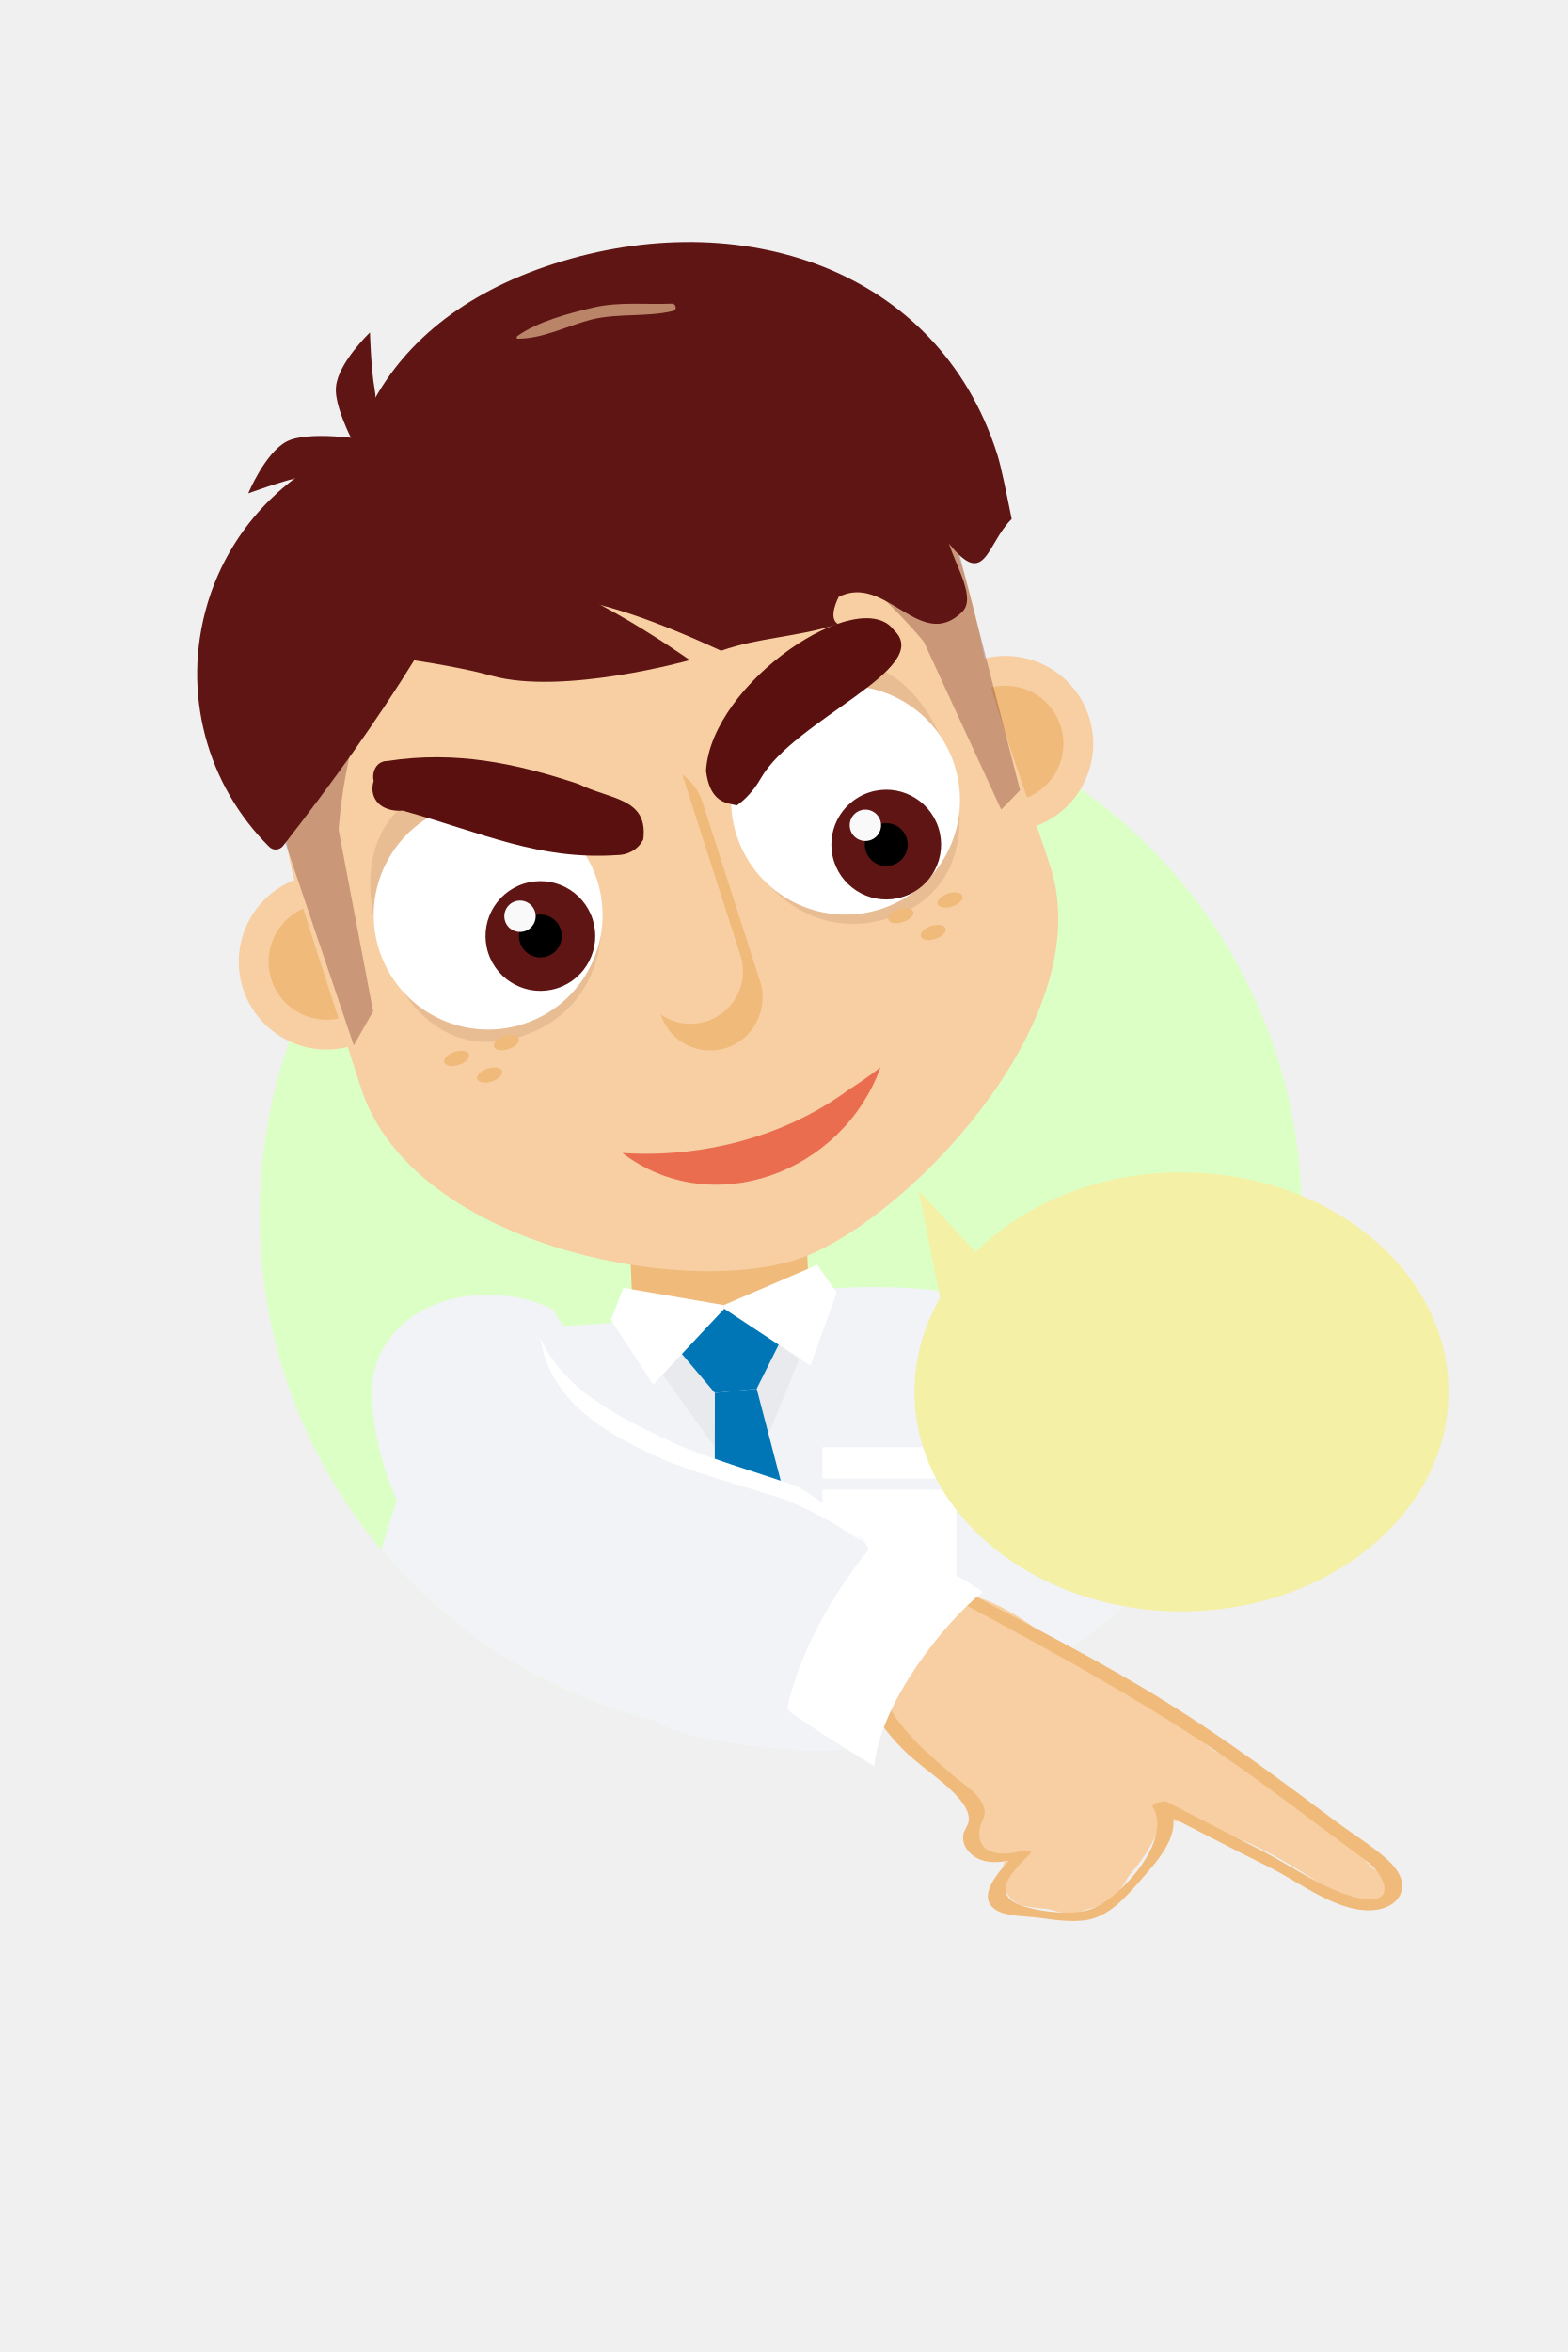
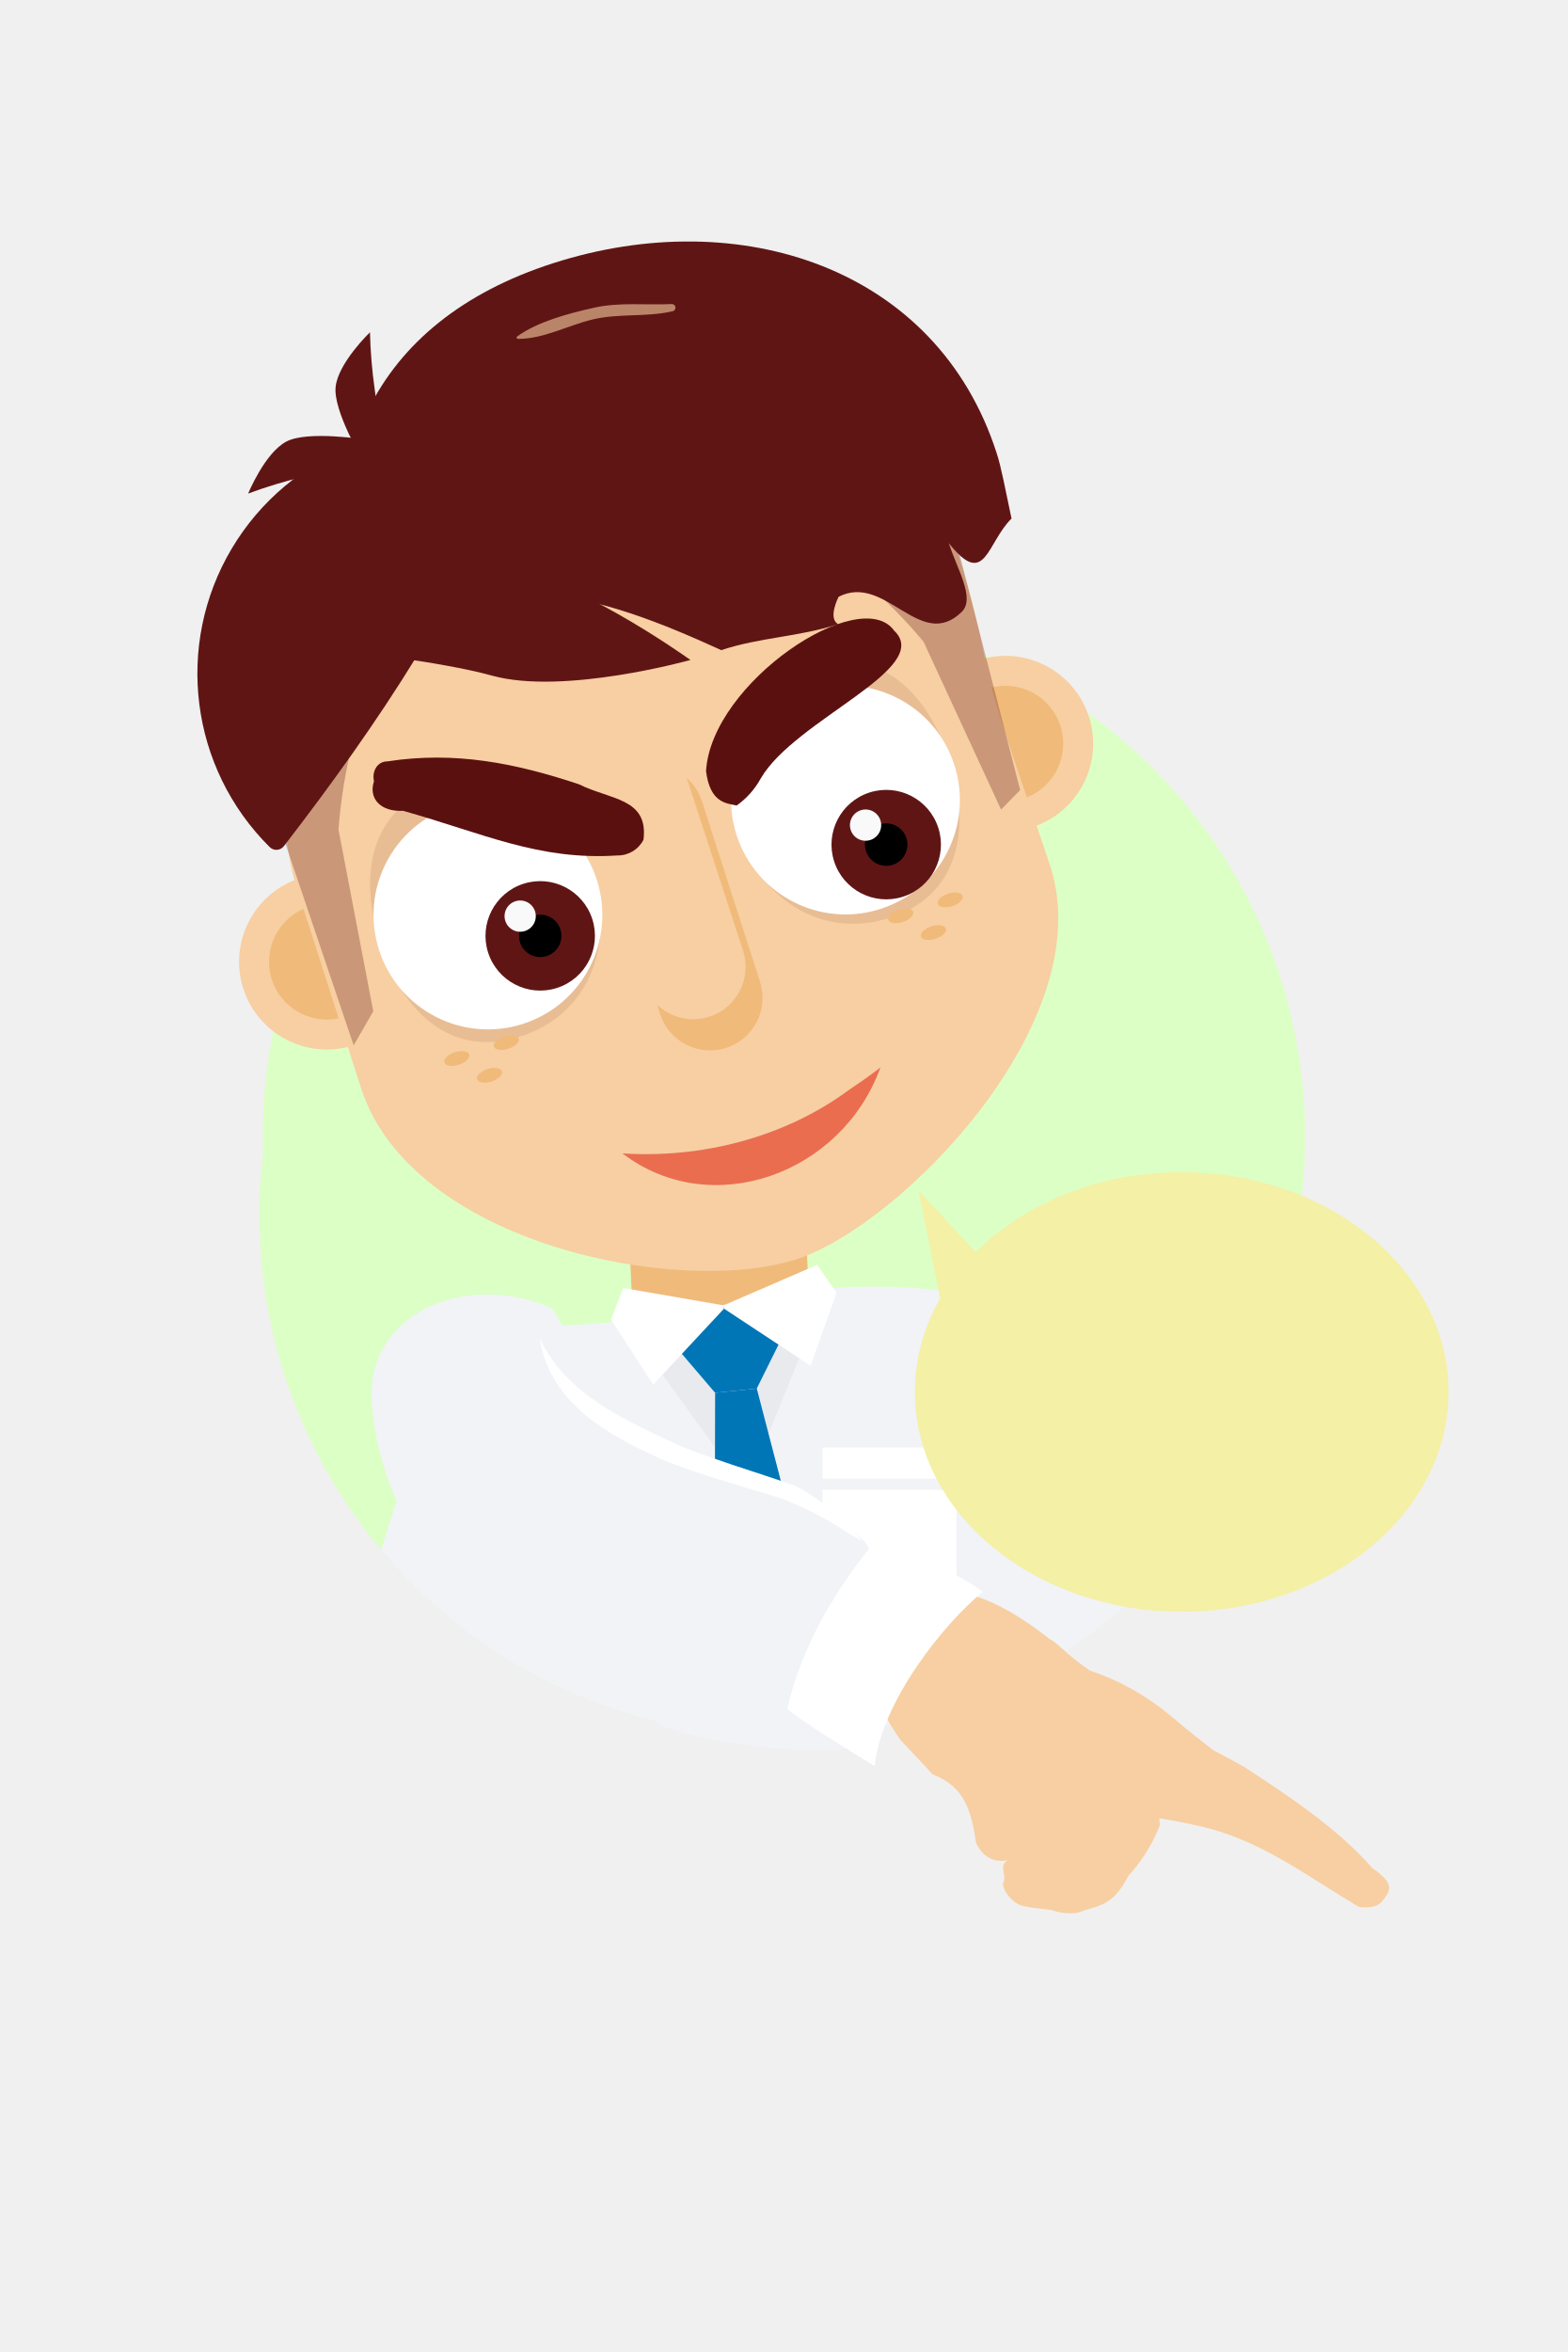
- <svg xmlns="http://www.w3.org/2000/svg" xmlns:xlink="http://www.w3.org/1999/xlink" version="1.1" x="0px" y="0px" viewBox="0 0 300 450" style="enable-background:new 0 0 300 450;" xml:space="preserve">
-   <style type="text/css">
- 	.st0{fill:#B27E49;}
- 	.st1{fill:#ECB8FF;}
- 	.st2{display:none;opacity:0.3;}
- 	.st3{fill:#F4E44A;}
- 	.st4{clip-path:url(#SVGID_2_);fill:#F1F3F7;}
- 	.st5{opacity:0.4;clip-path:url(#SVGID_2_);fill:#DCDDE0;}
- 	.st6{clip-path:url(#SVGID_2_);fill:#0076B7;}
- 	.st7{clip-path:url(#SVGID_2_);fill:#FFFFFF;}
- 	.st8{clip-path:url(#SVGID_2_);}
- 	.st9{fill:#FFFFFF;}
- 	.st10{clip-path:url(#SVGID_2_);fill:#F7CFA2;}
- 	.st11{fill:#F7CFA2;}
- 	.st12{fill:#F0BA7A;}
- 	.st13{fill:#601515;}
- 	.st14{fill:url(#SVGID_3_);}
- 	.st15{opacity:0.1;fill:#601515;}
- 	.st16{fill:#F9F9F9;}
- 	.st17{fill:url(#SVGID_4_);}
- 	.st18{fill:url(#SVGID_5_);}
- 	.st19{fill:url(#SVGID_6_);}
- 	.st20{fill:#EA6D50;}
- 	.st21{opacity:0.3;fill:#601515;}
- 	.st22{fill:#5B1010;}
- 	.st23{opacity:0.6;}
- 	.st24{fill:#A52323;}
- 	.st25{opacity:0.2;}
- 	.st26{fill:url(#SVGID_7_);}
- 	.st27{fill:#CE6117;}
- 	.st28{fill:url(#SVGID_8_);}
- 	.st29{fill:#8454D1;}
- 	.st30{clip-path:url(#SVGID_10_);fill:#393D47;}
- 	.st31{clip-path:url(#SVGID_10_);fill:#F0BA7A;}
- 	.st32{clip-path:url(#SVGID_10_);fill:#F1F3F7;}
- 	.st33{clip-path:url(#SVGID_10_);fill:#0076B7;}
- 	.st34{clip-path:url(#SVGID_10_);fill:#004868;}
- 	.st35{opacity:0.4;clip-path:url(#SVGID_10_);fill:#DCDDE0;}
- 	.st36{clip-path:url(#SVGID_10_);fill:#FFFFFF;}
- 	.st37{clip-path:url(#SVGID_10_);}
- 	.st38{fill:#393D47;}
- 	.st39{fill:url(#SVGID_11_);}
- 	.st40{fill:#EAA56C;}
- 	.st41{clip-path:url(#SVGID_13_);fill:#F1F3F7;}
- 	.st42{clip-path:url(#SVGID_13_);fill:#F0BA7A;}
- 	.st43{opacity:0.4;clip-path:url(#SVGID_13_);fill:#DCDDE0;}
- 	.st44{clip-path:url(#SVGID_13_);fill:#0076B7;}
- 	.st45{clip-path:url(#SVGID_13_);fill:#FFFFFF;}
- 	.st46{clip-path:url(#SVGID_13_);}
- 	.st47{clip-path:url(#SVGID_13_);fill:#F7CFA2;}
- 	.st48{fill:#F1F3F7;}
- 	.st49{fill:none;}
- 	.st50{fill:#A85848;}
- 	.st51{fill:#E85646;}
- 	.st52{fill:#EA4E39;}
- 	.st53{fill:#DCFFC5;}
- 	.st54{fill:#8BAA77;}
- 	.st55{clip-path:url(#SVGID_15_);fill:#F1F3F7;}
- 	.st56{opacity:0.4;clip-path:url(#SVGID_15_);fill:#DCDDE0;}
- 	.st57{clip-path:url(#SVGID_15_);fill:#0076B7;}
- 	.st58{clip-path:url(#SVGID_15_);fill:#FFFFFF;}
- 	.st59{clip-path:url(#SVGID_15_);}
- 	.st60{fill:#595959;}
- 	.st61{opacity:0.3;fill:#595959;}
- 	.st62{clip-path:url(#SVGID_27_);fill:#F1F3F7;}
- 	.st63{opacity:0.4;clip-path:url(#SVGID_27_);fill:#DCDDE0;}
- 	.st64{clip-path:url(#SVGID_27_);fill:#0076B7;}
- 	.st65{clip-path:url(#SVGID_27_);fill:#FFFFFF;}
- 	.st66{clip-path:url(#SVGID_27_);}
- 	.st67{clip-path:url(#SVGID_27_);fill:#F7CFA2;}
- 	.st68{opacity:0.7;fill:#7BCDDB;}
- 	.st69{fill:none;stroke:#F0BA7A;stroke-width:3;stroke-miterlimit:10;}
- 	.st70{clip-path:url(#SVGID_41_);fill:#F1F3F7;}
- 	.st71{opacity:0.4;clip-path:url(#SVGID_41_);fill:#DCDDE0;}
- 	.st72{clip-path:url(#SVGID_41_);fill:#0076B7;}
- 	.st73{clip-path:url(#SVGID_41_);fill:#FFFFFF;}
- 	.st74{clip-path:url(#SVGID_41_);}
- 	.st75{clip-path:url(#SVGID_41_);fill:#F7CFA2;}
- 	.st76{fill:#9E9E9E;}
- 	.st77{fill:#878787;}
- 	.st78{fill:#DDBD00;}
- 	.st79{clip-path:url(#SVGID_43_);fill:#F1F3F7;}
- 	.st80{opacity:0.4;clip-path:url(#SVGID_43_);fill:#DCDDE0;}
- 	.st81{clip-path:url(#SVGID_43_);fill:#0076B7;}
- 	.st82{clip-path:url(#SVGID_43_);fill:#FFFFFF;}
- 	.st83{clip-path:url(#SVGID_43_);}
- 	.st84{clip-path:url(#SVGID_43_);fill:#F7CFA2;}
- 	.st85{clip-path:url(#SVGID_45_);}
- 	.st86{opacity:0.4;fill:#DCDDE0;}
- 	.st87{fill:#0076B7;}
- 	.st88{opacity:0.3;}
- 	.st89{fill:#DCDDE0;}
- 	.st90{fill:#004868;}
- 	.st91{fill:#E02B41;}
- 	.st92{fill:#C69018;}
- 	.st93{fill:#EFE91B;}
- 	.st94{fill:#656D60;}
- 	.st95{clip-path:url(#SVGID_47_);fill:#F0BA7A;}
- 	.st96{clip-path:url(#SVGID_47_);fill:#F1F3F7;}
- 	.st97{opacity:0.4;clip-path:url(#SVGID_47_);fill:#DCDDE0;}
- 	.st98{clip-path:url(#SVGID_47_);fill:#0076B7;}
- 	.st99{clip-path:url(#SVGID_47_);fill:#FFFFFF;}
- 	.st100{clip-path:url(#SVGID_47_);}
- 	.st101{clip-path:url(#SVGID_47_);fill:#F7CFA2;}
- 	.st102{clip-path:url(#SVGID_49_);fill:#F1F3F7;}
- 	.st103{clip-path:url(#SVGID_49_);}
- 	.st104{fill:#B23C18;}
- 	.st105{fill:#6B2A05;}
- 	.st106{fill:#B23C18;stroke:#6B2A05;stroke-miterlimit:10;}
- 	.st107{fill:#DDAA78;}
- 	.st108{fill:#211205;}
- 	.st109{fill:none;stroke:#6B2A05;stroke-width:0.729;stroke-miterlimit:10;}
- 	.st110{fill:#B23C18;stroke:#6B2A05;stroke-width:0.729;stroke-miterlimit:10;}
- 	.st111{fill:#B72C34;}
- 	.st112{clip-path:url(#SVGID_51_);fill:#F1F3F7;}
- 	.st113{clip-path:url(#SVGID_51_);}
- 	.st114{clip-path:url(#SVGID_51_);fill:#F7CFA2;}
- 	.st115{fill:#F2C85F;}
- 	.st116{clip-path:url(#SVGID_53_);fill:#F0BA7A;}
- 	.st117{clip-path:url(#SVGID_53_);fill:#F1F3F7;}
- 	.st118{opacity:0.4;clip-path:url(#SVGID_53_);fill:#DCDDE0;}
- 	.st119{clip-path:url(#SVGID_53_);fill:#0076B7;}
- 	.st120{clip-path:url(#SVGID_53_);fill:#FFFFFF;}
- 	.st121{clip-path:url(#SVGID_53_);}
- 	.st122{clip-path:url(#SVGID_53_);fill:#F7CFA2;}
- 	.st123{clip-path:url(#SVGID_55_);}
- 	.st124{fill:#F4F0A6;}
- 	.st125{fill:#9E921E;}
- 	.st126{clip-path:url(#SVGID_57_);fill:#F0BA7A;}
- 	.st127{clip-path:url(#SVGID_57_);fill:#F1F3F7;}
- 	.st128{clip-path:url(#SVGID_57_);}
- 	.st129{clip-path:url(#SVGID_57_);fill:#393D47;}
- 	.st130{clip-path:url(#SVGID_57_);fill:#FFFFFF;}
- 	.st131{opacity:0.4;clip-path:url(#SVGID_57_);fill:#DCDDE0;}
- 	.st132{clip-path:url(#SVGID_57_);fill:#0076B7;}
- 	.st133{fill:#1F74C9;}
- 	.st134{clip-path:url(#SVGID_59_);}
- 	.st135{fill:#023142;}
- 	.st136{clip-path:url(#SVGID_61_);fill:#F7CFA2;}
- 	.st137{clip-path:url(#SVGID_61_);}
- 	.st138{opacity:0.3;fill:#E57257;}
- 	.st139{fill:#777777;}
- 	.st140{clip-path:url(#SVGID_63_);fill:#F1F3F7;}
- 	.st141{opacity:0.4;clip-path:url(#SVGID_63_);fill:#DCDDE0;}
- 	.st142{clip-path:url(#SVGID_63_);fill:#0076B7;}
- 	.st143{clip-path:url(#SVGID_63_);fill:#FFFFFF;}
- 	.st144{clip-path:url(#SVGID_63_);}
- 	.st145{clip-path:url(#SVGID_63_);fill:#F7CFA2;}
- 	.st146{clip-path:url(#SVGID_65_);fill:#F0BA7A;}
- 	.st147{clip-path:url(#SVGID_65_);fill:#F1F3F7;}
- 	.st148{opacity:0.4;clip-path:url(#SVGID_65_);fill:#DCDDE0;}
- 	.st149{clip-path:url(#SVGID_65_);fill:#0076B7;}
- 	.st150{clip-path:url(#SVGID_65_);fill:#FFFFFF;}
- 	.st151{clip-path:url(#SVGID_65_);}
- 	.st152{clip-path:url(#SVGID_65_);fill:#F7CFA2;}
- </style>
-   <g id="Layer_1">
-     <g>
-       <defs>
-         <path id="SVGID_38_" d="M248,218.6c0,55.1-44.7,99.7-99.7,99.7s-99.7-44.7-99.7-99.7S93.2,52.8,148.3,52.8     C203.3,52.8,248,163.5,248,218.6z" />
-       </defs>
-       <clipPath id="SVGID_2_">
-         <use xlink:href="#SVGID_38_" style="overflow:visible;" />
-       </clipPath>
+ <svg xmlns="http://www.w3.org/2000/svg" viewBox="0 0 300 450">
+   <defs>
+     <clipPath id="606eff81-a43c-4a58-a547-4d4d8c3cec0f">
+       <path d="M249.12,232.46a99.73,99.73,0,0,1-199.47,0c0-55.08-18.24-171.13,112.17-162.62C216.78,73.43,249.12,177.38,249.12,232.46Z" style="fill:none" />
+     </clipPath>
+   </defs>
+   <g id="3ae55323-2737-4a30-81ad-e6a8f0ad7c9b" data-name="Layer 1">
+     <circle cx="150" cy="217.41" r="99.73" style="fill:#dcffc5" />
+   </g>
+   <g id="4bd11462-b9e6-49cc-afc0-6d42a9e3f9a1" data-name="Layer 2">
+     <circle cx="149.38" cy="232.46" r="99.73" style="fill:#dcffc5" />
+     <g style="clip-path:url(#606eff81-a43c-4a58-a547-4d4d8c3cec0f)">
+       <rect x="120.72" y="219.73" width="33.84" height="47.81" rx="12.54" ry="12.54" transform="translate(-11.06 6.59) rotate(-2.64)" style="fill:#f0ba7a" />
+       <path d="M199.89,273.69c-1.59-13.34-3-22.5-14.52-25.74-6.89-1.95-21.95-2.34-30.39-1l-33.25,5.47c-10.18,1.68-28.52.49-35.17,6.07-8.06,6.75-3.31,21.12-1.92,32.8l10.94,91.85a35.8,35.8,0,0,0,5.7,15.57c35.36-3.33,70.83-9.6,106.25-14.35a38.34,38.34,0,0,0,3.15-20.16Z" style="fill:#f1f3f7" />
+       <path d="M96.89,264.9l4.13.85c6.86,1,8.4,15.06,3.43,31.28L96.6,329.26,89,366.78c-2.72,8.88-4.23,16.06-8.11,19.73-3.21,3-8.66,4-11.76,3.55L59,388.6c-2.57-.37-6.7-2.17-8-4.75-2.14-4.3-.1-11.32,3-21.46,0,0,14.07-51.23,10.93-38.34s5.53-21,11.49-38.33S90,263.91,96.89,264.9Z" style="fill:#f1f3f7" />
+       <path d="M178.91,248.53l-3.81,1.8c-6.43,2.57-4.62,16.61,4,31.21L194.32,311l16.23,34.68c4.73,8,7.88,14.62,12.52,17.27,3.83,2.19,9.36,1.85,12.27.69l9.5-3.79c2.41-1,6-3.68,6.65-6.49,1.07-4.69-2.56-11-8-20.15,0,0-25.71-46.49-19.64-34.7s-10.3-19.08-20.18-34.56S185.34,246,178.91,248.53Z" style="fill:#f1f3f7" />
+       <polygon points="142.68 285.07 138.47 249.75 154.95 254.98 142.68 285.07" style="fill:#dcdde0;opacity:0.4" />
+       <polygon points="142.68 285.07 138.47 249.75 123.69 258.7 142.68 285.07" style="fill:#dcdde0;opacity:0.4" />
+       <polygon points="150.57 254.06 138.2 249.99 129.64 258.04 136.85 266.48 144.82 265.66 150.57 254.06" style="fill:#0076b7" />
+       <polygon points="164.86 342.61 153.43 358.41 136.68 347.63 136.85 266.48 144.82 265.66 164.86 342.61" style="fill:#0076b7" />
+       <polygon points="138.47 249.75 138.55 250.38 155.12 261.31 160.08 247.33 156.37 242 138.47 249.75" style="fill:#fff" />
+       <polygon points="138.47 249.75 138.55 250.38 125.01 264.9 116.91 252.47 119.27 246.43 138.47 249.75" style="fill:#fff" />
+       <polygon points="157.41 304.11 170.03 310.52 183.03 304.11 183.03 285.04 157.41 285.04 157.41 304.11" style="fill:#fff" />
+       <rect x="157.41" y="276.95" width="25.62" height="5.95" style="fill:#fff" />
+       <path d="M56.4,221.36c0,.27,0,.53,0,.81C56.38,221.91,56.39,221.63,56.4,221.36Z" style="fill:#f7cfa2" />
    </g>
-   </g>
-   <g id="Layer_2">
-     <g>
-       <circle class="st53" cx="149.4" cy="232.5" r="99.7" />
-       <g>
-         <defs>
-           <path id="SVGID_64_" d="M249.1,232.5c0,55.1-44.7,99.7-99.7,99.7s-99.7-44.7-99.7-99.7S31.4,61.3,161.8,69.8      C216.8,73.4,249.1,177.4,249.1,232.5z" />
-         </defs>
-         <clipPath id="SVGID_3_">
-           <use xlink:href="#SVGID_64_" style="overflow:visible;" />
-         </clipPath>
-         <path style="clip-path:url(#SVGID_3_);fill:#F0BA7A;" d="M143.1,267.3l-8.7,0.4c-6.9,0.3-12.8-5.1-13.1-12l-1-22.7     c-0.3-6.9,5.1-12.8,12-13.1l8.7-0.4c6.9-0.3,12.8,5.1,13.1,12l1,22.7C155.4,261.1,150,267,143.1,267.3z" />
-         <path style="clip-path:url(#SVGID_3_);fill:#F1F3F7;" d="M199.9,273.7c-1.6-13.3-3-22.5-14.5-25.7c-6.9-1.9-21.9-2.3-30.4-1     l-33.2,5.5c-10.2,1.7-28.5,0.5-35.2,6.1c-8.1,6.8-3.3,21.1-1.9,32.8l10.9,91.8c0.7,5.8,2.7,11,5.7,15.6     c35.4-3.3,70.8-9.6,106.2-14.4c2.8-6.3,4-13.2,3.2-20.2L199.9,273.7z" />
-         <path style="clip-path:url(#SVGID_3_);fill:#F1F3F7;" d="M96.9,264.9l4.1,0.9c6.9,1,8.4,15.1,3.4,31.3l-7.8,32.2L89,366.8     c-2.7,8.9-4.2,16.1-8.1,19.7c-3.2,3-8.7,4-11.8,3.6L59,388.6c-2.6-0.4-6.7-2.2-8-4.7c-2.1-4.3-0.1-11.3,3-21.5     c0,0,14.1-51.2,10.9-38.3c-3.1,12.9,5.5-21,11.5-38.3C82.4,268.4,90,263.9,96.9,264.9z" />
-         <path style="clip-path:url(#SVGID_3_);fill:#F1F3F7;" d="M178.9,248.5l-3.8,1.8c-6.4,2.6-4.6,16.6,4,31.2l15.2,29.5l16.2,34.7     c4.7,8,7.9,14.6,12.5,17.3c3.8,2.2,9.4,1.8,12.3,0.7l9.5-3.8c2.4-1,6-3.7,6.6-6.5c1.1-4.7-2.6-11-8-20.2c0,0-25.7-46.5-19.6-34.7     c6.1,11.8-10.3-19.1-20.2-34.6C193.8,248.5,185.3,246,178.9,248.5z" />
-         <polygon style="opacity:0.4;clip-path:url(#SVGID_3_);fill:#DCDDE0;" points="142.7,285.1 138.5,249.7 155,255    " />
-         <polygon style="opacity:0.4;clip-path:url(#SVGID_3_);fill:#DCDDE0;" points="142.7,285.1 138.5,249.7 123.7,258.7    " />
-         <polygon style="clip-path:url(#SVGID_3_);fill:#0076B7;" points="150.6,254.1 138.2,250 129.6,258 136.8,266.5 144.8,265.7         " />
-         <polygon style="clip-path:url(#SVGID_3_);fill:#0076B7;" points="164.9,342.6 153.4,358.4 136.7,347.6 136.8,266.5 144.8,265.7         " />
-         <polygon style="clip-path:url(#SVGID_3_);fill:#FFFFFF;" points="138.5,249.7 138.6,250.4 155.1,261.3 160.1,247.3 156.4,242         " />
-         <polygon style="clip-path:url(#SVGID_3_);fill:#FFFFFF;" points="138.5,249.7 138.6,250.4 125,264.9 116.9,252.5 119.3,246.4         " />
-         <g style="clip-path:url(#SVGID_3_);">
-           <polygon class="st9" points="157.4,304.1 170,310.5 183,304.1 183,285 157.4,285     " />
-           <rect x="157.4" y="276.9" class="st9" width="25.6" height="6" />
-         </g>
-         <path style="clip-path:url(#SVGID_3_);fill:#F7CFA2;" d="M56.4,221.4c0,0.3,0,0.5,0,0.8C56.4,221.9,56.4,221.6,56.4,221.4z" />
-       </g>
-       <path class="st11" d="M56.4,220.7c0,0.2,0,0.5,0,0.7C56.4,221.1,56.4,220.9,56.4,220.7z" />
-       <g>
-         <path class="st11" d="M176.7,152c0.2-0.1,0.5-0.2,0.7-0.4C177.2,151.8,176.9,151.9,176.7,152z" />
-         <path class="st11" d="M176.1,152.3c0.2-0.1,0.4-0.2,0.6-0.3C176.5,152.1,176.3,152.2,176.1,152.3z" />
-         <path class="st11" d="M174.3,154.4c-0.1,0.9-0.3,2.6,0.4,3.3l2.7-6.1c-0.2,0.1-0.5,0.3-0.7,0.4c-0.2,0.1-0.4,0.2-0.6,0.3     C175.2,152.8,174.5,153.3,174.3,154.4z" />
-         <path class="st12" d="M137.4,194.6l-9,2.9c-8.8,2.8-18.4-2.1-21.3-10.9l-8.7-27.2c-2.8-8.8,2.1-18.4,10.9-21.3l9-2.9     c8.8-2.8,18.4,2.1,21.3,10.9l8.7,27.2C151.1,182.2,146.2,191.8,137.4,194.6z" />
-         <ellipse transform="matrix(0.952 -0.306 0.306 0.952 -53.3087 27.9615)" class="st11" cx="62.5" cy="184" rx="16.8" ry="16.8" />
-         <ellipse transform="matrix(0.952 -0.306 0.306 0.952 -53.3087 27.9615)" class="st12" cx="62.5" cy="184" rx="11.1" ry="11.1" />
-         <ellipse transform="matrix(0.952 -0.306 0.306 0.952 -34.3081 65.6968)" class="st11" cx="192.4" cy="142.3" rx="16.8" ry="16.8" />
-         <ellipse transform="matrix(0.952 -0.306 0.306 0.952 -34.3081 65.6968)" class="st12" cx="192.4" cy="142.3" rx="11.1" ry="11.1" />
-         <path class="st11" d="M188.8,127.9c-14.2-75.9-46.9-44.5-83.3-32.8c-36.4,11.7-58.2,45.4-48.6,75.2c2.1,6.7,10,31.2,12.2,37.9     c9.6,29.8,60.8,40,83.3,32.8c19.9-6.4,58.2-45.4,48.6-75.2C198.9,159.1,190.1,134.8,188.8,127.9z" />
-         <path class="st13" d="M160.4,119.4c-2.1-1.1,0.1-5.2,0.1-5.2c9-4.6,15.6,10.7,23.6,2.9c2.7-2.6-1-8.4-2.5-13.1     c7,8.8,7.2,0,12-4.7c-1.1-5.4-2-10-2.8-12.5c-11.4-35.6-49.3-47.8-84.9-36.3c-34.7,11.2-47.1,39-37.5,73.8     c24.2-17.9,46.6-10.3,69.6,0.2C145.4,121.9,152.7,121.9,160.4,119.4z" />
-         <path class="st13" d="M99.1,86.4c0.4-1-0.2-2-1.2-2.3c0,0,0,0,0,0c-24.7-7.4-50.8,6.7-58.2,31.4c-5.1,17.1,0,34.8,11.8,46.5     c0.8,0.8,2,0.7,2.7-0.2C72.3,138.6,89.1,113.7,99.1,86.4z" />
-         <g>
-           <path class="st15" d="M181.7,145.4c4.3,13.3,1.8,25.9-11.4,30.2s-25-3.8-29.3-17.1s0.6-26.7,13.9-30.9      C168.1,123.3,177.4,132.2,181.7,145.4z" />
-           <ellipse transform="matrix(0.952 -0.306 0.306 0.952 -39.0762 56.8462)" class="st9" cx="161.8" cy="153.1" rx="21.9" ry="21.9" />
-           <g>
-             <ellipse transform="matrix(0.952 -0.306 0.306 0.952 -41.3157 59.645)" class="st13" cx="169.6" cy="161.6" rx="10.5" ry="10.5" />
-             <ellipse transform="matrix(0.952 -0.306 0.306 0.952 -41.3157 59.645)" cx="169.6" cy="161.6" rx="4.1" ry="4.1" />
-             <ellipse transform="matrix(0.952 -0.306 0.306 0.952 -40.3638 58.2541)" class="st16" cx="165.6" cy="157.9" rx="3" ry="3" />
-           </g>
-         </g>
-         <g>
-           <path class="st15" d="M72.8,180.4c4.3,13.3,13.6,22.1,26.9,17.9s18.1-17.7,13.9-30.9s-16-21.3-29.3-17.1      C70.9,154.6,68.5,167.2,72.8,180.4z" />
-           <ellipse transform="matrix(0.952 -0.306 0.306 0.952 -49.0862 36.9659)" class="st9" cx="93.4" cy="175.1" rx="21.9" ry="21.9" />
-           <g>
-             <ellipse transform="matrix(0.952 -0.306 0.306 0.952 -49.8305 40.2176)" class="st13" cx="103.4" cy="179.1" rx="10.5" ry="10.5" />
-             <ellipse transform="matrix(0.952 -0.306 0.306 0.952 -49.8305 40.2176)" cx="103.4" cy="179.1" rx="4.1" ry="4.1" />
-             <ellipse transform="matrix(0.952 -0.306 0.306 0.952 -48.8589 38.8661)" class="st16" cx="99.5" cy="175.3" rx="3" ry="3" />
-           </g>
-         </g>
-         <path class="st20" d="M168.5,204.2c-7.4,20.4-32.4,29.4-49.4,16.4c15,1,31-3,43.3-12.1C166.3,206,168.5,204.2,168.5,204.2z" />
-         <path class="st12" d="M139,200.5L139,200.5c-5.3,1.7-10.9-1.2-12.6-6.5l-11.1-34.5c-1.7-5.3,1.2-10.9,6.5-12.6l0,0     c5.3-1.7,10.9,1.2,12.6,6.5l11.1,34.5C147.1,193.1,144.2,198.8,139,200.5z" />
-         <path class="st11" d="M135.2,195.4L135.2,195.4c-5.3,1.7-10.9-1.2-12.6-6.5l-11.1-34.5c-1.7-5.3,1.2-10.9,6.5-12.6h0     c5.3-1.7,10.9,1.2,12.6,6.5l11.1,34.5C143.4,188,140.5,193.7,135.2,195.4z" />
-         <path class="st13" d="M64.7,124.4c0,0,19.5,2.1,29.4,4.9c13.7,3.8,37.9-3,37.9-3s-24.8-17.8-37.5-17.5S64.7,124.4,64.7,124.4z" />
-         <path class="st13" d="M47.5,94.4c0,0,6.8-2.5,10.4-3.2c5.1-1,12-7.1,12-7.1s-11-1.8-15.1,0.4S47.5,94.4,47.5,94.4z" />
-         <path class="st13" d="M70.8,63.6c0,0,0.2,7.2,0.9,10.9c1,5.1-2.2,13.7-2.2,13.7s-5.7-9.6-5.2-14.2C64.7,69.4,70.8,63.6,70.8,63.6     z" />
-         <ellipse transform="matrix(0.952 -0.306 0.306 0.952 -57.7776 36.462)" class="st12" cx="87.4" cy="202.5" rx="2.5" ry="1.3" />
-         <ellipse transform="matrix(0.952 -0.306 0.306 0.952 -56.3916 39.2146)" class="st12" cx="96.9" cy="199.5" rx="2.5" ry="1.3" />
-         <ellipse transform="matrix(0.952 -0.306 0.306 0.952 -58.4609 38.5313)" class="st12" cx="93.7" cy="205.7" rx="2.5" ry="1.3" />
-         <ellipse transform="matrix(0.952 -0.306 0.306 0.952 -45.3496 61.1441)" class="st12" cx="172.4" cy="175.2" rx="2.5" ry="1.3" />
-         <ellipse transform="matrix(0.952 -0.306 0.306 0.952 -43.9636 63.8968)" class="st12" cx="181.8" cy="172.2" rx="2.5" ry="1.3" />
-         <ellipse transform="matrix(0.952 -0.306 0.306 0.952 -46.0329 63.2135)" class="st12" cx="178.6" cy="178.4" rx="2.5" ry="1.3" />
-         <path class="st21" d="M49.1,145l18.6,55l3.7-6.5l-6.6-34.7c0,0,1.4-24.3,10.8-32s30.3-15.8,30.3-15.8l-20.6-3.2L49.1,145z" />
-         <path class="st21" d="M181.9,99.4l13.3,51.8l-3.6,3.7l-14.8-32.1c0,0-15.3-18.9-27.4-19.8c-12.2-0.8-33.8,4.8-33.8,4.8l14.9-14.6     L181.9,99.4z" />
-         <path class="st22" d="M145.6,148.9c6.5-11.3,33.2-21,25.5-28.3c-6.5-9-35,9.9-36,26.9c0.8,6.2,4,6.1,5.9,6.6     C142.6,153,144.3,151.2,145.6,148.9z" />
-         <path class="st22" d="M77.1,155.1c15.4,4.3,26,9.5,41,8.5c2,0,4-1,5-3c1-8-6.4-7.6-12.4-10.6c-12-4-23.6-6.4-36.6-4.4     c-2,0-3,2-2.6,3.8C70.5,152.8,72.9,155.4,77.1,155.1z" />
-         <g class="st23">
-           <path class="st11" d="M99.1,64.8c4.9,0,9.5-2.5,14.2-3.7c5.1-1.2,10.4-0.4,15.5-1.6c0.8-0.2,0.6-1.4-0.2-1.4      c-4.9,0.2-10-0.4-14.9,0.7c-4.7,1.1-10.8,2.7-14.7,5.5C98.8,64.5,98.8,64.8,99.1,64.8L99.1,64.8z" />
-         </g>
-       </g>
-       <g>
-         <path class="st48" d="M105.8,250.5c-9.7-4.8-24.7-3.8-31.6,6.1c-1.1,1.5-1.9,3.3-2.4,5.1c-0.5,1.9-0.8,3.9-0.6,6     c0.1,1.4,0.2,2.8,0.4,4.3c0.8,5.7,2.5,11.2,4.8,16c10.3,20.5,30.7,31.5,51.2,42.5c7.9,3.4,39,7.4,39.9,1.2     c2.4-15.8-22.1-37.6-42.5-58c-0.9-0.9-1.8-1.9-2.7-2.8c-6-5.2-9-12.2-14.2-16.9C107.1,252.8,106.4,251.6,105.8,250.5z" />
-         <g>
-           <path class="st11" d="M263.9,358.3c0,0-0.5-0.4-1.3-0.9C256,349.9,247,343.9,238,338c-2-1.1-3.9-2.2-5.9-3.2      c-1-0.8-2-1.6-2.9-2.3c-1-0.8-2-1.6-2.9-2.3c-0.7-0.6-1.5-1.3-2.2-1.9c-4.5-3.7-9.4-6.7-15.5-8.7c-2-1.4-3.2-2.3-3.2-2.3      l-3.5-3.1c-0.3-0.2-0.6-0.4-0.9-0.5c-7.1-5.6-18.9-13.2-27.3-6.5c-3.6,2.2-6.5,5.6-6.5,9.7c-0.1,0.7-0.1,1.5-0.2,2.2      c0,4.5,1.7,8.2,3.9,11.6c0.4,0.7,0.9,1.4,1.4,2.1c1.7,1.8,3.5,3.7,5.2,5.5c0.3,0.4,0.7,0.7,1,1.1c6.5,2.4,7.5,7.4,8.4,13.2      c0.2,0.4,0.4,0.7,0.6,1.1c1.2,1.6,2.9,2.6,5.4,2.1c-2,1,0,3-1,4.6c0.1,0.4,0.2,0.8,0.4,1.2c0.6,1.2,1.6,2.2,2.8,2.8      c0.5,0.2,1,0.3,1.6,0.4c1.1,0.2,2.2,0.3,3.3,0.4c0.4,0.1,0.8,0.1,1.2,0.2c1.9,0.6,3.3,0.8,4.6,0.6c0.6-0.1,1.3-0.3,1.9-0.6      c4.4-1,6.2-2.5,8.3-6.5c0.5-0.6,1-1.2,1.5-1.8c1.9-2.4,3.5-5.2,4.6-8.1c-0.2-0.1-0.2-1.1-0.2-1.1c2.6,0.4,5.1,0.9,7.6,1.5      c11.4,2.5,20.4,9.5,30.4,15.5c0.9,0.1,1.8,0.2,2.5,0c0.8-0.2,1.5-0.5,1.9-1.1l0.5-0.7C266.9,360.7,265,359.4,263.9,358.3z" />
-           <path class="st48" d="M163.4,293c-4.3-2.3-7.3-6.3-11.2-7.3c-1.4-0.6-2.9-1.3-4.4-1.9c-5.9-2.4-12-4.7-18.3-7.3      c-1.7-0.6-3.4-1.3-5.1-2c-11.8-4.6-23-9-36-2.3c-1,1-1.6,2.3-2,3.9c-1.6,6.4,1.2,16.5,6,21.7c7.8,6.9,17.4,14.8,27.2,21.8      c1.6,1.2,3.3,2.3,4.9,3.4c9.4,6.6,25.4,14.6,34.5,3.7c1.1-1.2,2.3-2.5,3.3-3.8c5.3-6.9,8.8-15.9,4.8-24.5      C166,295.6,165.8,295.1,163.4,293z" />
-           <path class="st9" d="M165,294.8c-1.3-1.7-2.8-3.2-4.4-4.6c-1.3-1.2-2.6-2.2-4-3.2c-1.4-1-2.8-1.9-4.3-2.7      c-5.4-1.9-11-3.6-16.4-5.5c-1.8-0.6-3.6-1.3-5.4-2c-10.1-4.8-22.1-9.8-27.1-20.8c2,13,14,19,24.1,23.5c1.9,0.7,3.8,1.4,5.8,2.1      c5.8,2,11.8,3.6,17.2,5.4c1.8,0.8,3.6,1.6,5.4,2.5c1.7,0.9,3.5,1.8,5.1,2.9C163.2,293.8,164.6,294.7,165,294.8z" />
-         </g>
-       </g>
-       <ellipse class="st124" cx="226.1" cy="266.3" rx="51.1" ry="42" />
-       <polyline class="st124" points="180.6,251.9 175.8,227.8 189.6,242.7 269.3,243.7   " />
-       <g>
-         <path class="st12" d="M181.9,305.5c20.2,10.9,40.2,21.6,58.8,35.1c4.5,3.3,9.1,6.7,13.6,10.1c2.5,1.9,5.1,3.7,7.6,5.7     c3.4,2.7,5.8,9-3.3,6.4c-5.8-1.7-11.7-5.9-17.1-8.7c-6.1-3.1-12.2-6.3-18.3-9.4c-0.4-0.2-3.1,0.3-2.6,1     c3.9,6.3-6.1,17.4-11.6,19.5c-3.4,1.3-9.3,0.7-12.9-0.4c-7.2-2.2-2.2-6.9,1-10.1c0.8-0.8-1.2-0.7-1.5-0.6c-4.5,1.3-9.2,0.5-8-4.8     c0.3-1.1,1-1.7,0.8-3c-0.4-2.8-4.1-4.9-6-6.6c-5.7-4.9-11.4-9.7-14.1-16.9c-0.3-0.9-3.2,0-2.9,0.8c1.6,4.2,4,7.7,7.2,10.9     c3.4,3.5,8,6.1,11.1,9.8c0.9,1.1,1.8,2.5,1.7,4c-0.1,1-1,1.9-1.1,2.9c-0.1,1.7,0.7,2.9,2,3.9c2.8,2,6.6,1,9.6,0.2     c-0.5-0.2-1-0.4-1.5-0.6c-2.1,2.1-8,7.8-4,10.6c1.9,1.4,5.9,1.3,8.2,1.6c2.9,0.4,6.2,0.9,9.1,0.5c4.6-0.7,7.7-4.4,10.6-7.7     c3.4-3.9,8.5-9.3,5.2-14.7c-0.9,0.3-1.7,0.7-2.6,1c7.6,3.9,15.1,7.8,22.7,11.6c5.4,2.8,12.1,8,18.5,7.9c2.6,0,5.7-1.2,6.2-4.1     c0.3-2.2-1.2-4.1-2.7-5.5c-2.9-2.7-6.6-4.9-9.8-7.3c-10.7-8-21.4-16-32.7-23c-12.5-7.8-25.7-14.4-38.6-21.3     C183.5,303.8,180.8,304.9,181.9,305.5L181.9,305.5z" />
-       </g>
+     <path d="M56.42,220.68c0,.23,0,.45,0,.68Q56.42,221,56.42,220.68Z" style="fill:#f7cfa2" />
+     <path d="M176.67,152c.24-.12.48-.24.72-.38Z" style="fill:#f7cfa2" />
+     <path d="M176.06,152.33l.6-.31Z" style="fill:#f7cfa2" />
+     <path d="M174.32,154.41c-.15.86-.27,2.65.37,3.33l2.7-6.1c-.24.14-.48.26-.72.38l-.6.31A2.82,2.82,0,0,0,174.32,154.41Z" style="fill:#f7cfa2" />
+     <rect x="101.69" y="135.21" width="43.26" height="62.36" rx="16.9" ry="16.9" transform="translate(-45 45.71) rotate(-17.82)" style="fill:#f0ba7a" />
+     <circle cx="62.54" cy="184.02" r="16.79" transform="translate(-53.31 27.96) rotate(-17.82)" style="fill:#f7cfa2" />
+     <circle cx="62.54" cy="184.02" r="11.06" transform="translate(-53.31 27.96) rotate(-17.82)" style="fill:#f0ba7a" />
+     <circle cx="192.4" cy="142.28" r="16.79" transform="translate(-34.31 65.7) rotate(-17.82)" style="fill:#f7cfa2" />
+     <circle cx="192.4" cy="142.28" r="11.06" transform="translate(-34.31 65.7) rotate(-17.82)" style="fill:#f0ba7a" />
+     <path d="M188.83,127.9C174.67,52.05,142,83.43,105.53,95.13S47.34,140.49,56.92,170.3l12.17,37.87c9.58,29.81,60.76,40,83.3,32.77,19.87-6.39,58.19-45.36,48.61-75.17C198.86,159.11,190.11,134.78,188.83,127.9Z" style="fill:#f7cfa2" />
+     <path d="M160.42,119.42c-2.09-1.07.06-5.24.06-5.24,9-4.62,15.62,10.66,23.57,2.88,2.65-2.59-1-8.4-2.48-13.14,7,8.84,7.22,0,12-4.71-1.15-5.41-2-10-2.84-12.5-11.44-35.6-49.28-47.79-84.88-36.35-34.72,11.16-47.15,39-37.47,73.79,24.16-17.86,46.62-10.28,69.65.24C145.37,121.94,152.71,121.89,160.42,119.42Z" style="fill:#601515" />
+     <path d="M99.11,86.41A1.8,1.8,0,0,0,98,84.07h0a46.77,46.77,0,0,0-46.39,78,1.81,1.81,0,0,0,2.71-.17C72.3,138.57,89.09,113.72,99.11,86.41Z" style="fill:#601515" />
+     <path d="M181.68,145.44c4.26,13.26,1.84,25.89-11.42,30.16s-25-3.81-29.29-17.07.6-26.68,13.86-30.94S177.42,132.18,181.68,145.44Z" style="fill:#601515;opacity:0.1" />
+     <circle cx="161.79" cy="153.07" r="21.89" transform="translate(-39.08 56.85) rotate(-17.82)" style="fill:#fff" />
+     <circle cx="169.59" cy="161.61" r="10.47" transform="translate(-41.32 59.64) rotate(-17.82)" style="fill:#601515" />
+     <circle cx="169.59" cy="161.61" r="4.06" transform="translate(-41.32 59.64) rotate(-17.82)" />
+     <circle cx="165.63" cy="157.88" r="2.99" transform="translate(-40.36 58.25) rotate(-17.82)" style="fill:#f9f9f9" />
+     <path d="M72.75,180.45C77,193.7,86.35,202.56,99.6,198.3s18.12-17.68,13.86-30.94-16-21.33-29.29-17.07S68.49,167.19,72.75,180.45Z" style="fill:#601515;opacity:0.1" />
+     <circle cx="93.37" cy="175.06" r="21.89" transform="translate(-49.09 36.97) rotate(-17.82)" style="fill:#fff" />
+     <circle cx="103.37" cy="179.06" r="10.47" transform="translate(-49.83 40.22) rotate(-17.82)" style="fill:#601515" />
+     <circle cx="103.37" cy="179.06" r="4.06" transform="translate(-49.83 40.22) rotate(-17.82)" />
+     <circle cx="99.54" cy="175.28" r="2.99" transform="translate(-48.86 38.87) rotate(-17.82)" style="fill:#f9f9f9" />
+     <path d="M168.49,204.22c-7.38,20.45-32.38,29.45-49.38,16.45,15,1,31-3,43.32-12.12C166.27,206,168.49,204.22,168.49,204.22Z" style="fill:#ea6d50" />
+     <rect x="120.29" y="145.48" width="20.08" height="56.37" rx="10.04" ry="10.04" transform="translate(-46.89 48.21) rotate(-17.82)" style="fill:#f0ba7a" />
+     <rect x="116.57" y="140.4" width="20.08" height="56.37" rx="10.04" ry="10.04" transform="matrix(0.95, -0.31, 0.31, 0.95, -45.51, 46.83)" style="fill:#f7cfa2" />
+     <path d="M64.74,124.39s19.54,2.13,29.44,4.88c13.68,3.79,37.95-3,37.95-3s-24.82-17.81-37.52-17.46S64.74,124.39,64.74,124.39Z" style="fill:#601515" />
+     <path d="M47.49,94.43a92.91,92.91,0,0,1,10.44-3.18c5.1-1,12-7.13,12-7.13s-11-1.81-15.13.36S47.49,94.43,47.49,94.43Z" style="fill:#601515" />
+     <path d="M70.8,63.57a92.92,92.92,0,0,0,.9,10.88c1,5.1-2.22,13.74-2.22,13.74S63.72,78.61,64.23,74,70.8,63.57,70.8,63.57Z" style="fill:#601515" />
+     <ellipse cx="87.42" cy="202.53" rx="2.5" ry="1.25" transform="translate(-57.78 36.46) rotate(-17.82)" style="fill:#f0ba7a" />
+     <ellipse cx="96.89" cy="199.48" rx="2.5" ry="1.25" transform="translate(-56.39 39.21) rotate(-17.82)" style="fill:#f0ba7a" />
+     <ellipse cx="93.67" cy="205.74" rx="2.5" ry="1.25" transform="translate(-58.46 38.53) rotate(-17.82)" style="fill:#f0ba7a" />
+     <ellipse cx="172.36" cy="175.23" rx="2.5" ry="1.25" transform="translate(-45.35 61.14) rotate(-17.82)" style="fill:#f0ba7a" />
+     <ellipse cx="181.83" cy="172.18" rx="2.5" ry="1.25" transform="translate(-43.96 63.9) rotate(-17.82)" style="fill:#f0ba7a" />
+     <ellipse cx="178.62" cy="178.44" rx="2.5" ry="1.25" transform="translate(-46.03 63.21) rotate(-17.82)" style="fill:#f0ba7a" />
+     <path d="M49.07,145l18.61,55,3.75-6.51-6.65-34.73s1.37-24.28,10.77-32S105.84,111,105.84,111L85.26,107.8Z" style="fill:#601515;opacity:0.3" />
+     <path d="M181.9,99.37l13.32,51.79-3.65,3.73-14.83-32.1S161.48,103.85,149.32,103s-33.8,4.85-33.8,4.85l14.88-14.56Z" style="fill:#601515;opacity:0.3" />
+     <path d="M145.58,148.94c6.53-11.28,33.17-21,25.53-28.28-6.45-9-35,9.89-36,26.89.8,6.22,4,6.11,5.86,6.57A15.46,15.46,0,0,0,145.58,148.94Z" style="fill:#5b1010" />
+     <path d="M77.14,155.13c15.36,4.32,26,9.54,41,8.54a5.5,5.5,0,0,0,5-3c1-8-6.36-7.62-12.36-10.62-12-4-23.64-6.38-36.64-4.38-2,0-3,2-2.57,3.79C70.46,152.82,72.89,155.36,77.14,155.13Z" style="fill:#5b1010" />
+     <g style="opacity:0.6">
+       <path d="M99.11,64.84c4.93,0,9.49-2.55,14.21-3.7,5.09-1.24,10.36-.4,15.47-1.61a.7.7,0,0,0-.18-1.36c-4.93.25-10-.4-14.91.7S102.91,61.53,99,64.35a.26.26,0,0,0,.13.49Z" style="fill:#f7cfa2" />
    </g>
-     <path class="st9" d="M168.2,294.1c4.2,1,18.8,9.4,19.8,10.5c-7.2,5.8-19.5,21-20.7,33.3c-4.5-2.7-15.5-9.5-16.7-11   C153.4,314.7,160.4,303.2,168.2,294.1z" />
+     <path d="M105.82,250.48c-9.72-4.82-24.72-3.82-31.62,6.08a17.05,17.05,0,0,0-2.43,5.11,17.82,17.82,0,0,0-.63,6c.06,1.42.19,2.84.38,4.26a56.39,56.39,0,0,0,4.76,16c10.32,20.55,30.74,31.54,51.15,42.53,7.92,3.39,39,7.37,39.9,1.23,2.44-15.83-22.1-37.61-42.5-58l-2.75-2.78c-6-5.22-9-12.22-14.19-16.89A39,39,0,0,1,105.82,250.48Z" style="fill:#f1f3f7" />
+     <path d="M263.88,358.33l-1.26-.91C256,349.87,247,343.87,238,338c-2-1.11-3.94-2.16-5.91-3.18l-2.94-2.34-2.92-2.33q-1.1-1-2.22-1.87a47.09,47.09,0,0,0-15.47-8.67c-2-1.4-3.16-2.34-3.16-2.34l-3.52-3.06a3,3,0,0,0-.87-.52c-7.11-5.62-18.86-13.25-27.33-6.51-3.62,2.21-6.51,5.62-6.48,9.75q-.12,1.09-.18,2.2c0,4.49,1.7,8.15,3.89,11.63.44.7.89,1.38,1.35,2.06,1.72,1.83,3.46,3.66,5.19,5.52l1,1.13c6.47,2.44,7.47,7.44,8.38,13.22a7.5,7.5,0,0,0,.65,1.07,5.05,5.05,0,0,0,5.44,2.14c-2,1,0,3-1,4.55a4.16,4.16,0,0,0,.38,1.19,6.26,6.26,0,0,0,2.83,2.81,10.53,10.53,0,0,0,1.6.41c1.1.2,2.25.29,3.3.42q.62.11,1.22.16a10.15,10.15,0,0,0,4.57.57,6.62,6.62,0,0,0,1.89-.59c4.37-1,6.16-2.53,8.25-6.54q.79-.85,1.51-1.77a31.5,31.5,0,0,0,4.58-8.07c-.18-.15-.18-1.15-.18-1.15,2.6.4,5.12.88,7.58,1.47C241,351.87,250,358.87,260,364.83a7.58,7.58,0,0,0,2.55,0,3.16,3.16,0,0,0,1.95-1.07l.54-.72C266.9,360.72,265,359.41,263.88,358.33Z" style="fill:#f7cfa2" />
+     <path d="M163.44,293c-4.33-2.32-7.33-6.32-11.19-7.34-1.44-.64-2.9-1.25-4.37-1.86-5.9-2.42-12-4.73-18.27-7.34-1.71-.63-3.4-1.29-5.07-2-11.75-4.59-23-9-36-2.28a8.37,8.37,0,0,0-2,3.92c-1.55,6.36,1.17,16.52,6,21.7a343,343,0,0,0,27.24,21.81c1.64,1.17,3.28,2.32,4.93,3.41,9.38,6.61,25.38,14.61,34.5,3.67a42.42,42.42,0,0,0,3.32-3.83c5.26-6.87,8.77-15.94,4.82-24.5C166,295.56,165.81,295.07,163.44,293Z" style="fill:#f1f3f7" />
+     <path d="M165,294.81a32.12,32.12,0,0,0-4.37-4.61,43.09,43.09,0,0,0-4-3.19,50.1,50.1,0,0,0-4.31-2.69c-5.39-1.91-11-3.6-16.43-5.53-1.82-.64-3.63-1.31-5.43-2C120.27,272,108.27,267,103.27,256c2,13,14,19,24.11,23.54,1.9.74,3.83,1.43,5.77,2.08,5.82,2,11.77,3.57,17.19,5.36,1.82.77,3.61,1.59,5.36,2.48s3.46,1.83,5.11,2.87A32.77,32.77,0,0,0,165,294.81Z" style="fill:#fff" />
+     <ellipse cx="226.13" cy="266.32" rx="51.06" ry="42.05" style="fill:#f4f0a6" />
+     <polyline points="180.6 251.87 175.78 227.77 189.62 242.71 269.3 243.68" style="fill:#f4f0a6" />
+     <path d="M168.22,294.06c4.17,1,18.8,9.38,19.84,10.51-7.21,5.84-19.47,21-20.67,33.33-4.49-2.72-15.45-9.51-16.72-11C153.44,314.69,160.37,303.17,168.22,294.06Z" style="fill:#fff" />
  </g>
</svg>
